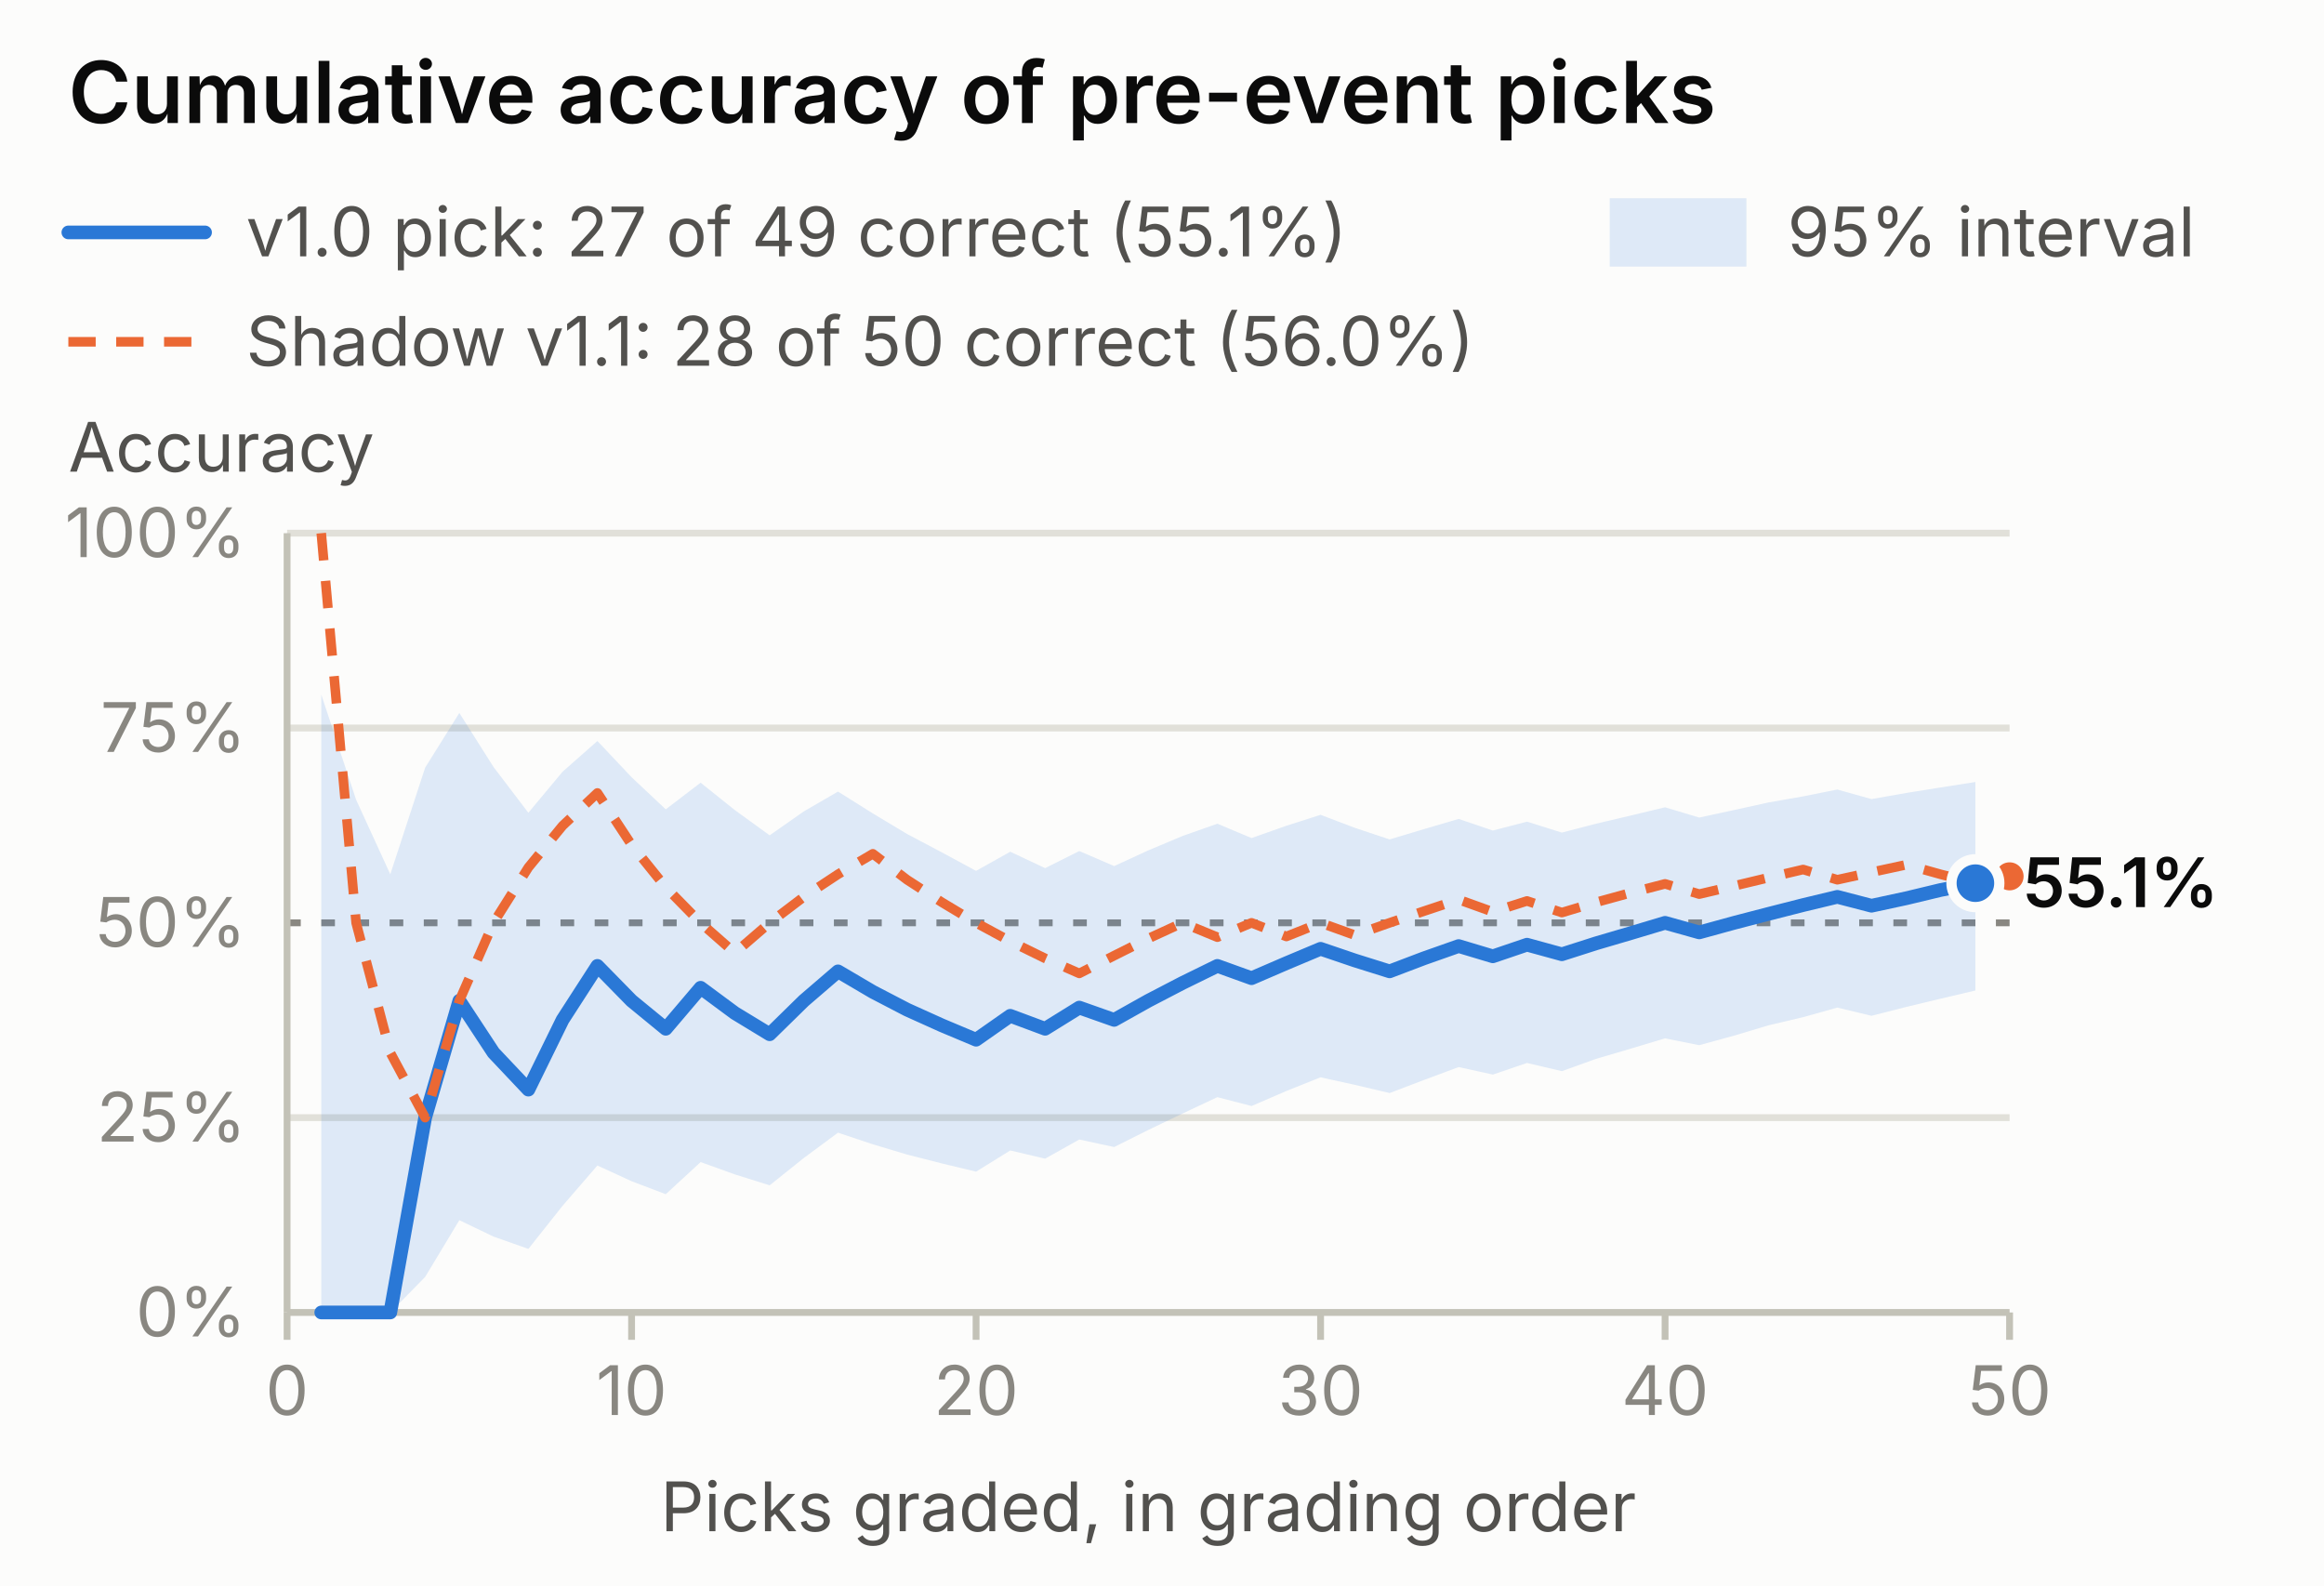
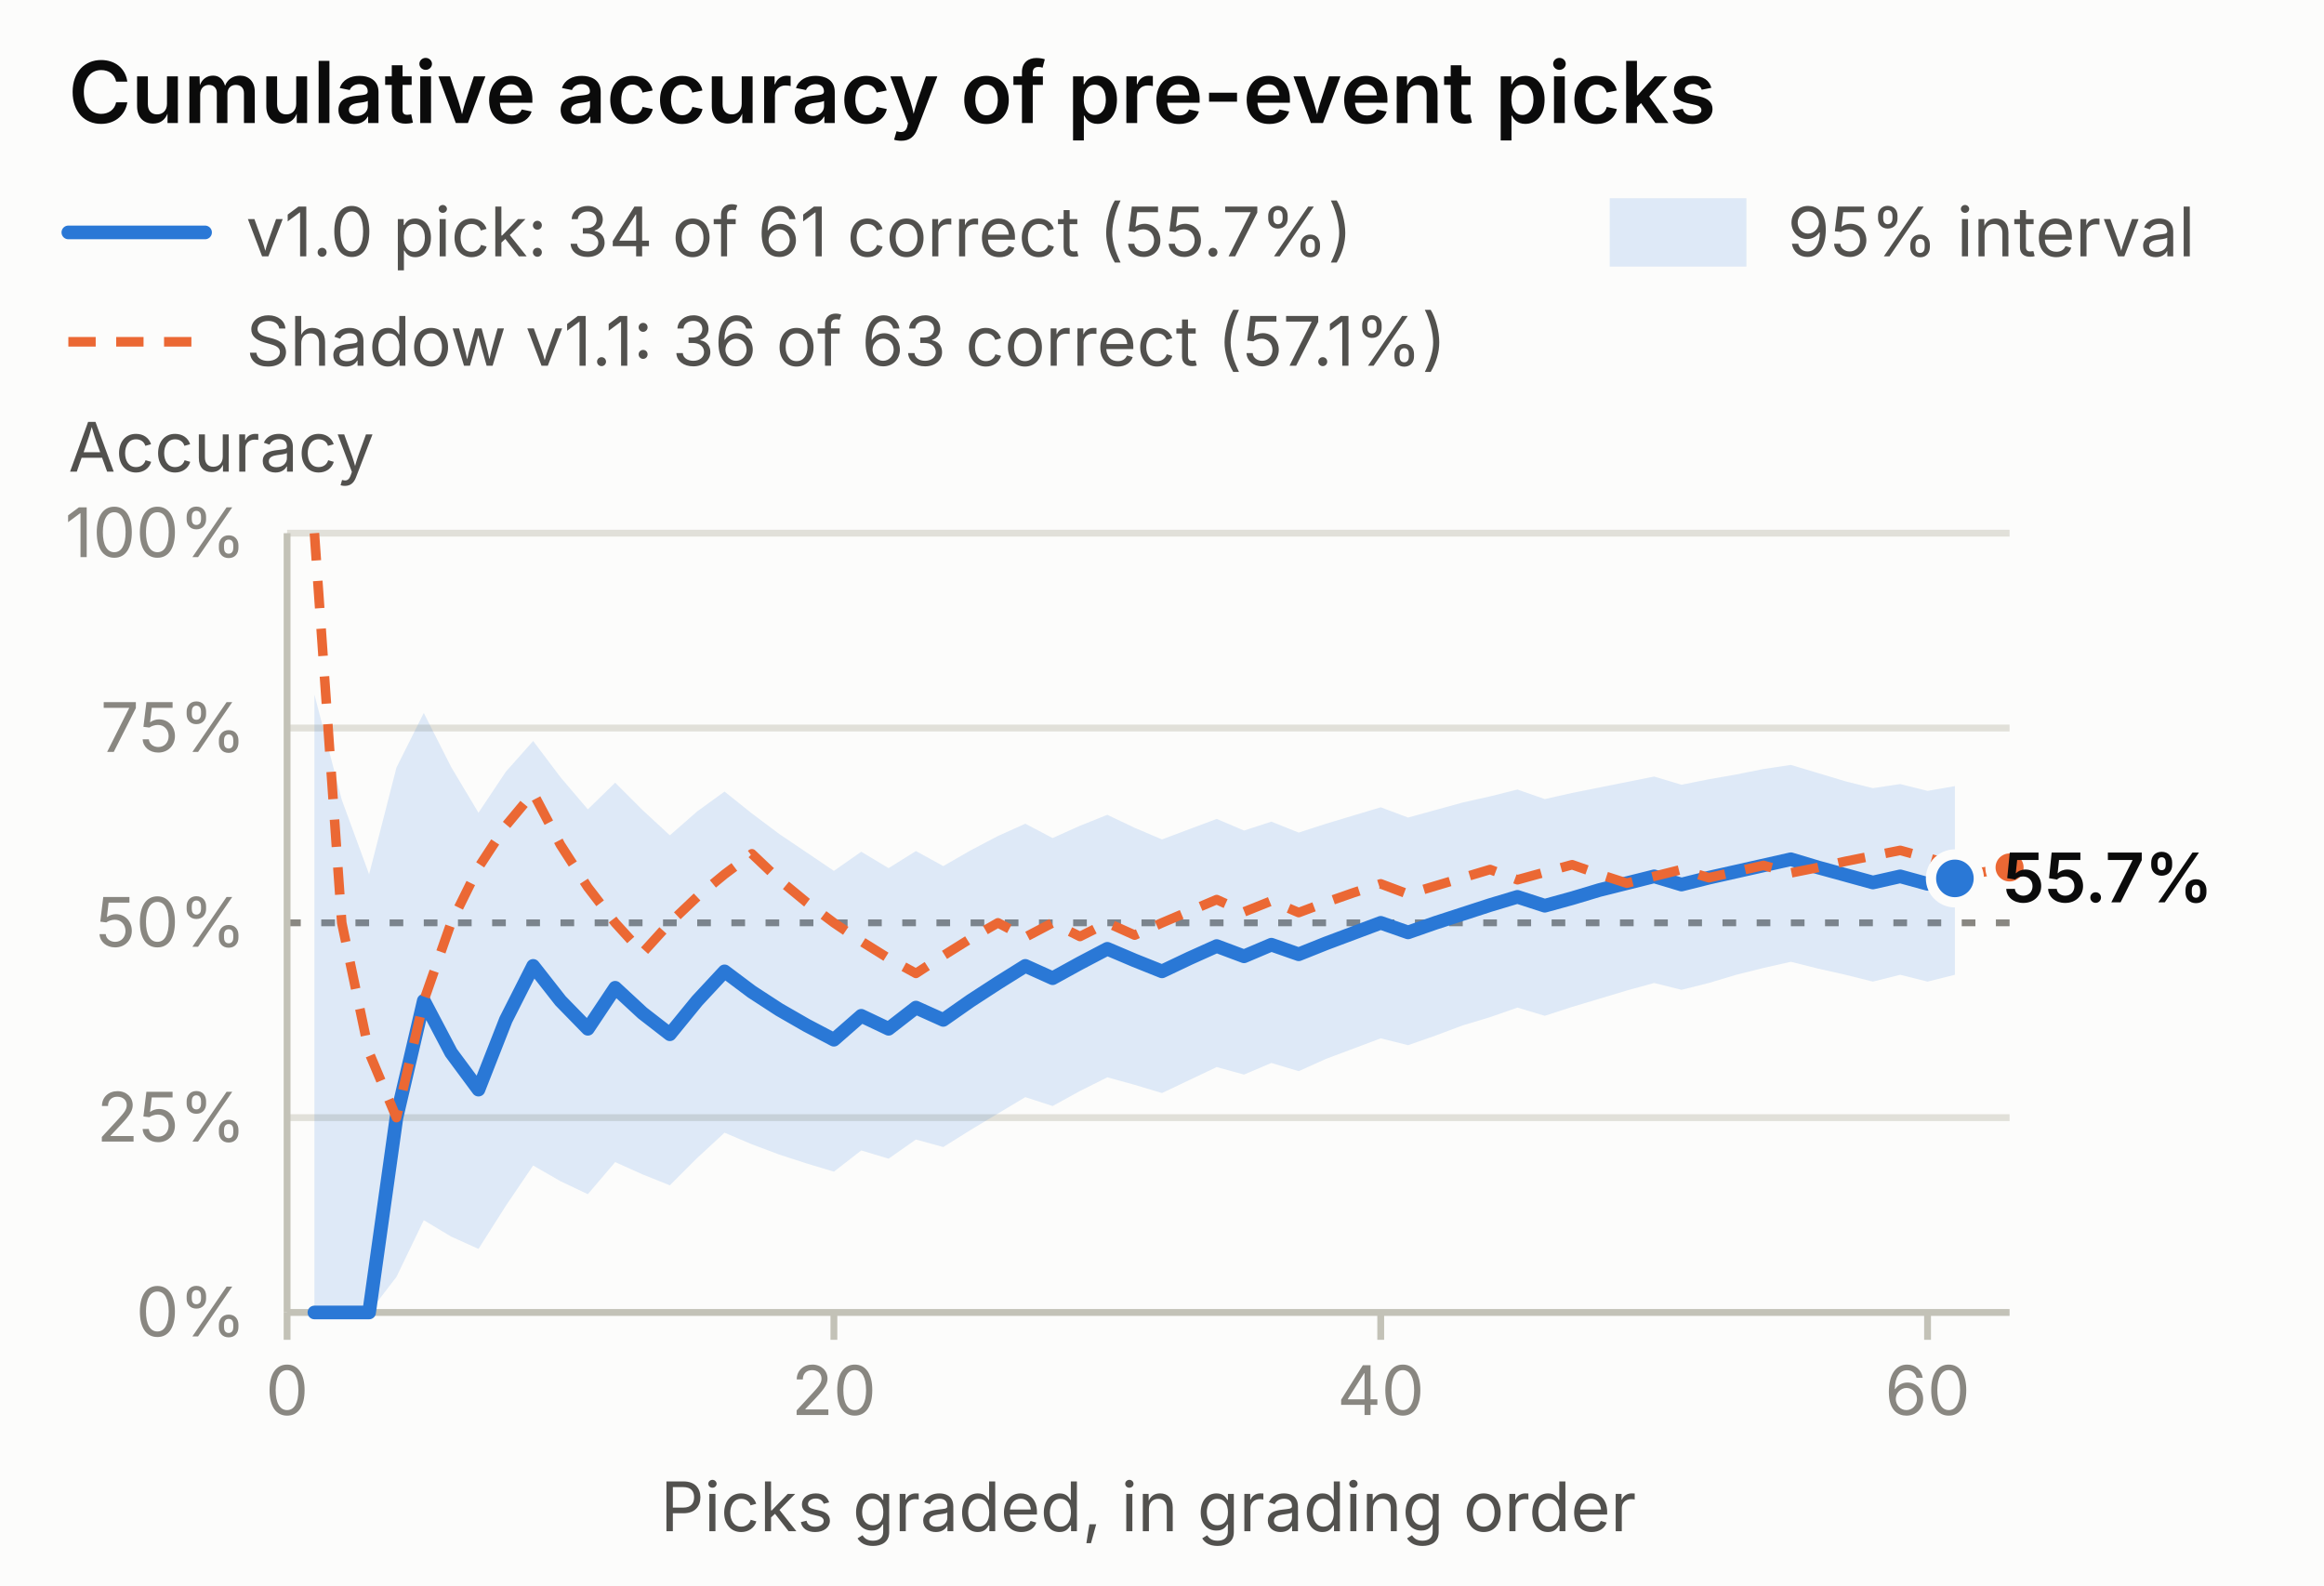
<svg xmlns="http://www.w3.org/2000/svg" viewBox="0 0 340 232" role="img" aria-labelledby="pk-title pk-desc" style="width:100%;height:auto;display:block" font-family="system-ui, -apple-system, Segoe UI, sans-serif">
  <rect width="340" height="232" fill="#fcfcfb" />
  <text x="10" y="18" font-size="12.5" font-weight="600" fill="#0b0b0b">Cumulative accuracy of pre-event picks</text>
  <line x1="10" y1="34" x2="30" y2="34" stroke="#2a78d6" stroke-width="2" stroke-linecap="round" />
-   <text x="36" y="37.5" font-size="10" fill="#52514e">v1.0 pick: 27 of 49 correct (55.1%)</text>
+   <text x="36" y="37.5" font-size="10" fill="#52514e">v1.0 pick: 34 of 61 correct (55.7%)</text>
  <rect x="235.5" y="29" width="20" height="10" fill="#2a78d6" fill-opacity="0.14" />
  <text x="261.5" y="37.5" font-size="10" fill="#52514e">95% interval</text>
  <line x1="10" y1="50" x2="30" y2="50" stroke="#eb6834" stroke-width="1.4" stroke-dasharray="4 3" />
-   <text x="36" y="53.5" font-size="10" fill="#52514e">Shadow v1.1: 28 of 50 correct (56.0%)</text>
+   <text x="36" y="53.5" font-size="10" fill="#52514e">Shadow v1.1: 36 of 63 correct (57.1%)</text>
  <text x="10" y="69" font-size="10" fill="#52514e">Accuracy</text>
  <text x="36" y="195.5" font-size="10" text-anchor="end" fill="#898781">0%</text>
  <line x1="42" y1="163.5" x2="294" y2="163.5" stroke="#e1e0d9" stroke-width="1" />
  <text x="36" y="167.0" font-size="10" text-anchor="end" fill="#898781">25%</text>
  <line x1="42" y1="135.0" x2="294" y2="135.0" stroke="#898781" stroke-width="1" stroke-dasharray="2 3" />
  <text x="36" y="138.5" font-size="10" text-anchor="end" fill="#898781">50%</text>
  <line x1="42" y1="106.5" x2="294" y2="106.5" stroke="#e1e0d9" stroke-width="1" />
  <text x="36" y="110.0" font-size="10" text-anchor="end" fill="#898781">75%</text>
  <line x1="42" y1="78.0" x2="294" y2="78.0" stroke="#e1e0d9" stroke-width="1" />
  <text x="36" y="81.5" font-size="10" text-anchor="end" fill="#898781">100%</text>
  <line x1="42.0" y1="192" x2="42.0" y2="196" stroke="#c3c2b7" stroke-width="1" />
  <text x="42.0" y="207" font-size="10" text-anchor="middle" fill="#898781">0</text>
-   <line x1="92.4" y1="192" x2="92.4" y2="196" stroke="#c3c2b7" stroke-width="1" />
-   <text x="92.4" y="207" font-size="10" text-anchor="middle" fill="#898781">10</text>
-   <line x1="142.8" y1="192" x2="142.8" y2="196" stroke="#c3c2b7" stroke-width="1" />
-   <text x="142.8" y="207" font-size="10" text-anchor="middle" fill="#898781">20</text>
-   <line x1="193.2" y1="192" x2="193.2" y2="196" stroke="#c3c2b7" stroke-width="1" />
-   <text x="193.2" y="207" font-size="10" text-anchor="middle" fill="#898781">30</text>
-   <line x1="243.6" y1="192" x2="243.6" y2="196" stroke="#c3c2b7" stroke-width="1" />
-   <text x="243.6" y="207" font-size="10" text-anchor="middle" fill="#898781">40</text>
-   <line x1="294.0" y1="192" x2="294.0" y2="196" stroke="#c3c2b7" stroke-width="1" />
-   <text x="294.0" y="207" font-size="10" text-anchor="middle" fill="#898781">50</text>
+   <line x1="122.0" y1="192" x2="122.0" y2="196" stroke="#c3c2b7" stroke-width="1" />
+   <text x="122.0" y="207" font-size="10" text-anchor="middle" fill="#898781">20</text>
+   <line x1="202.0" y1="192" x2="202.0" y2="196" stroke="#c3c2b7" stroke-width="1" />
+   <text x="202.0" y="207" font-size="10" text-anchor="middle" fill="#898781">40</text>
+   <line x1="282.0" y1="192" x2="282.0" y2="196" stroke="#c3c2b7" stroke-width="1" />
+   <text x="282.0" y="207" font-size="10" text-anchor="middle" fill="#898781">60</text>
  <line x1="42" y1="78" x2="42" y2="192" stroke="#c3c2b7" stroke-width="1" />
  <line x1="42" y1="192" x2="294" y2="192" stroke="#c3c2b7" stroke-width="1" />
  <text x="168.0" y="224" font-size="10" text-anchor="middle" fill="#52514e">Picks graded, in grading order</text>
-   <polygon points="47.0,101.6 52.1,117.0 57.1,127.9 62.2,112.3 67.2,104.3 72.2,112.2 77.3,118.9 82.3,112.9 87.4,108.4 92.4,113.7 97.4,118.4 102.5,114.5 107.5,118.5 112.6,122.2 117.6,118.7 122.6,115.8 127.7,119.0 132.7,122.0 137.8,124.7 142.8,127.4 147.8,124.6 152.9,127.0 157.9,124.5 163.0,126.7 168.0,124.4 173.0,122.3 178.1,120.5 183.1,122.6 188.2,120.8 193.2,119.2 198.2,121.1 203.3,122.8 208.3,121.3 213.4,119.8 218.4,121.5 223.4,120.2 228.5,121.8 233.5,120.5 238.6,119.3 243.6,118.1 248.6,119.6 253.7,118.5 258.7,117.4 263.8,116.5 268.8,115.5 273.8,116.9 278.9,116.0 283.9,115.2 289.0,114.4 289.0,144.9 283.9,146.1 278.9,147.3 273.8,148.6 268.8,147.4 263.8,148.8 258.7,150.0 253.7,151.5 248.6,152.9 243.6,151.9 238.6,153.4 233.5,154.9 228.5,156.7 223.4,155.5 218.4,157.2 213.4,156.1 208.3,158.0 203.3,159.9 198.2,158.7 193.2,157.6 188.2,159.6 183.1,161.8 178.1,160.5 173.0,162.9 168.0,165.3 163.0,167.8 157.9,166.7 152.9,169.5 147.8,168.3 142.8,171.4 137.8,170.2 132.7,168.9 127.7,167.4 122.6,165.7 117.6,169.4 112.6,173.4 107.5,171.8 102.5,170.0 97.4,174.7 92.4,172.8 87.4,170.5 82.3,176.4 77.3,182.7 72.2,180.9 67.2,178.5 62.2,186.8 57.1,192.0 52.1,192.0 47.0,192.0" fill="#2a78d6" fill-opacity="0.14" />
-   <polyline points="47.0,192.0 52.1,192.0 57.1,192.0 62.2,163.5 67.2,146.4 72.2,154.0 77.3,159.4 82.3,149.2 87.4,141.3 92.4,146.4 97.4,150.5 102.5,144.5 107.5,148.2 112.6,151.3 117.6,146.4 122.6,142.1 127.7,145.1 132.7,147.7 137.8,150.0 142.8,152.1 147.8,148.6 152.9,150.5 157.9,147.4 163.0,149.2 168.0,146.4 173.0,143.8 178.1,141.3 183.1,143.1 188.2,140.9 193.2,138.8 198.2,140.5 203.3,142.1 208.3,140.2 213.4,138.4 218.4,139.9 223.4,138.2 228.5,139.6 233.5,138.0 238.6,136.5 243.6,135.0 248.6,136.4 253.7,135.0 258.7,133.7 263.8,132.4 268.8,131.2 273.8,132.5 278.9,131.4 283.9,130.2 289.0,129.2" fill="none" stroke="#2a78d6" stroke-width="2" stroke-linejoin="round" stroke-linecap="round" />
-   <polyline points="47.0,78.0 52.1,135.0 57.1,154.0 62.2,163.5 67.2,146.4 72.2,135.0 77.3,126.9 82.3,120.8 87.4,116.0 92.4,123.6 97.4,129.8 102.5,135.0 107.5,139.4 112.6,135.0 117.6,131.2 122.6,127.9 127.7,124.9 132.7,128.7 137.8,132.0 142.8,135.0 147.8,137.7 152.9,140.2 157.9,142.4 163.0,139.8 168.0,137.3 173.0,135.0 178.1,137.1 183.1,135.0 188.2,137.0 193.2,135.0 198.2,136.8 203.3,135.0 208.3,133.3 213.4,131.6 218.4,133.4 223.4,131.8 228.5,133.5 233.5,132.0 238.6,130.6 243.6,129.3 248.6,130.8 253.7,129.6 258.7,128.4 263.8,127.2 268.8,128.7 273.8,127.6 278.9,126.5 283.9,127.9 289.0,129.2 294.0,128.2" fill="none" stroke="#eb6834" stroke-width="1.4" stroke-dasharray="4 3" stroke-linejoin="round" />
-   <circle cx="294.0" cy="128.2" r="2.8" fill="#eb6834" stroke="#fcfcfb" stroke-width="1.5" />
-   <circle cx="289.0" cy="129.2" r="3.5" fill="#2a78d6" stroke="#fcfcfb" stroke-width="1.5" />
-   <text x="296.0" y="132.7" font-size="10" font-weight="600" fill="#0b0b0b">55.1%</text>
+   <polygon points="46.0,101.6 50.0,117.0 54.0,127.9 58.0,112.3 62.0,104.3 66.0,112.2 70.0,118.9 74.0,112.9 78.0,108.4 82.0,113.7 86.0,118.4 90.0,114.5 94.0,118.5 98.0,122.2 102.0,118.7 106.0,115.8 110.0,119.0 114.0,122.0 118.0,124.7 122.0,127.4 126.0,124.6 130.0,127.0 134.0,124.5 138.0,126.7 142.0,124.4 146.0,122.3 150.0,120.5 154.0,122.6 158.0,120.8 162.0,119.2 166.0,121.1 170.0,122.8 174.0,121.3 178.0,119.8 182.0,121.5 186.0,120.2 190.0,121.8 194.0,120.5 198.0,119.3 202.0,118.1 206.0,119.6 210.0,118.5 214.0,117.4 218.0,116.5 222.0,115.5 226.0,116.9 230.0,116.0 234.0,115.2 238.0,114.4 242.0,113.6 246.0,114.8 250.0,114.0 254.0,113.3 258.0,112.5 262.0,111.9 266.0,113.1 270.0,114.3 274.0,115.3 278.0,114.7 282.0,115.7 286.0,115.0 286.0,142.6 282.0,143.6 278.0,142.6 274.0,143.6 270.0,142.6 266.0,141.7 262.0,140.7 258.0,141.6 254.0,142.6 250.0,143.8 246.0,144.8 242.0,143.8 238.0,144.9 234.0,146.1 230.0,147.3 226.0,148.6 222.0,147.4 218.0,148.8 214.0,150.0 210.0,151.5 206.0,152.9 202.0,151.9 198.0,153.4 194.0,154.9 190.0,156.7 186.0,155.5 182.0,157.2 178.0,156.1 174.0,158.0 170.0,159.9 166.0,158.7 162.0,157.6 158.0,159.6 154.0,161.8 150.0,160.5 146.0,162.9 142.0,165.3 138.0,167.8 134.0,166.7 130.0,169.5 126.0,168.3 122.0,171.4 118.0,170.2 114.0,168.9 110.0,167.4 106.0,165.7 102.0,169.4 98.0,173.4 94.0,171.8 90.0,170.0 86.0,174.7 82.0,172.8 78.0,170.5 74.0,176.4 70.0,182.7 66.0,180.9 62.0,178.5 58.0,186.8 54.0,192.0 50.0,192.0 46.0,192.0" fill="#2a78d6" fill-opacity="0.14" />
+   <polyline points="46.0,192.0 50.0,192.0 54.0,192.0 58.0,163.5 62.0,146.4 66.0,154.0 70.0,159.4 74.0,149.2 78.0,141.3 82.0,146.4 86.0,150.5 90.0,144.5 94.0,148.2 98.0,151.3 102.0,146.4 106.0,142.1 110.0,145.1 114.0,147.7 118.0,150.0 122.0,152.1 126.0,148.6 130.0,150.5 134.0,147.4 138.0,149.2 142.0,146.4 146.0,143.8 150.0,141.3 154.0,143.1 158.0,140.9 162.0,138.8 166.0,140.5 170.0,142.1 174.0,140.2 178.0,138.4 182.0,139.9 186.0,138.2 190.0,139.6 194.0,138.0 198.0,136.5 202.0,135.0 206.0,136.4 210.0,135.0 214.0,133.7 218.0,132.4 222.0,131.2 226.0,132.5 230.0,131.4 234.0,130.2 238.0,129.2 242.0,128.2 246.0,129.4 250.0,128.4 254.0,127.5 258.0,126.6 262.0,125.7 266.0,126.9 270.0,128.0 274.0,129.1 278.0,128.2 282.0,129.3 286.0,128.5" fill="none" stroke="#2a78d6" stroke-width="2" stroke-linejoin="round" stroke-linecap="round" />
+   <polyline points="46.0,78.0 50.0,135.0 54.0,154.0 58.0,163.5 62.0,146.4 66.0,135.0 70.0,126.9 74.0,120.8 78.0,116.0 82.0,123.6 86.0,129.8 90.0,135.0 94.0,139.4 98.0,135.0 102.0,131.2 106.0,127.9 110.0,124.9 114.0,128.7 118.0,132.0 122.0,135.0 126.0,137.7 130.0,140.2 134.0,142.4 138.0,139.8 142.0,137.3 146.0,135.0 150.0,137.1 154.0,135.0 158.0,137.0 162.0,135.0 166.0,136.8 170.0,135.0 174.0,133.3 178.0,131.6 182.0,133.4 186.0,131.8 190.0,133.5 194.0,132.0 198.0,130.6 202.0,129.3 206.0,130.8 210.0,129.6 214.0,128.4 218.0,127.2 222.0,128.7 226.0,127.6 230.0,126.5 234.0,127.9 238.0,129.2 242.0,128.2 246.0,127.2 250.0,128.4 254.0,127.5 258.0,126.6 262.0,127.7 266.0,126.9 270.0,126.0 274.0,125.2 278.0,124.4 282.0,125.5 286.0,126.6 290.0,127.6 294.0,126.9" fill="none" stroke="#eb6834" stroke-width="1.4" stroke-dasharray="4 3" stroke-linejoin="round" />
+   <circle cx="294.0" cy="126.9" r="2.8" fill="#eb6834" stroke="#fcfcfb" stroke-width="1.5" />
+   <circle cx="286.0" cy="128.5" r="3.5" fill="#2a78d6" stroke="#fcfcfb" stroke-width="1.5" />
+   <text x="293.0" y="132.0" font-size="10" font-weight="600" fill="#0b0b0b">55.7%</text>
</svg>
